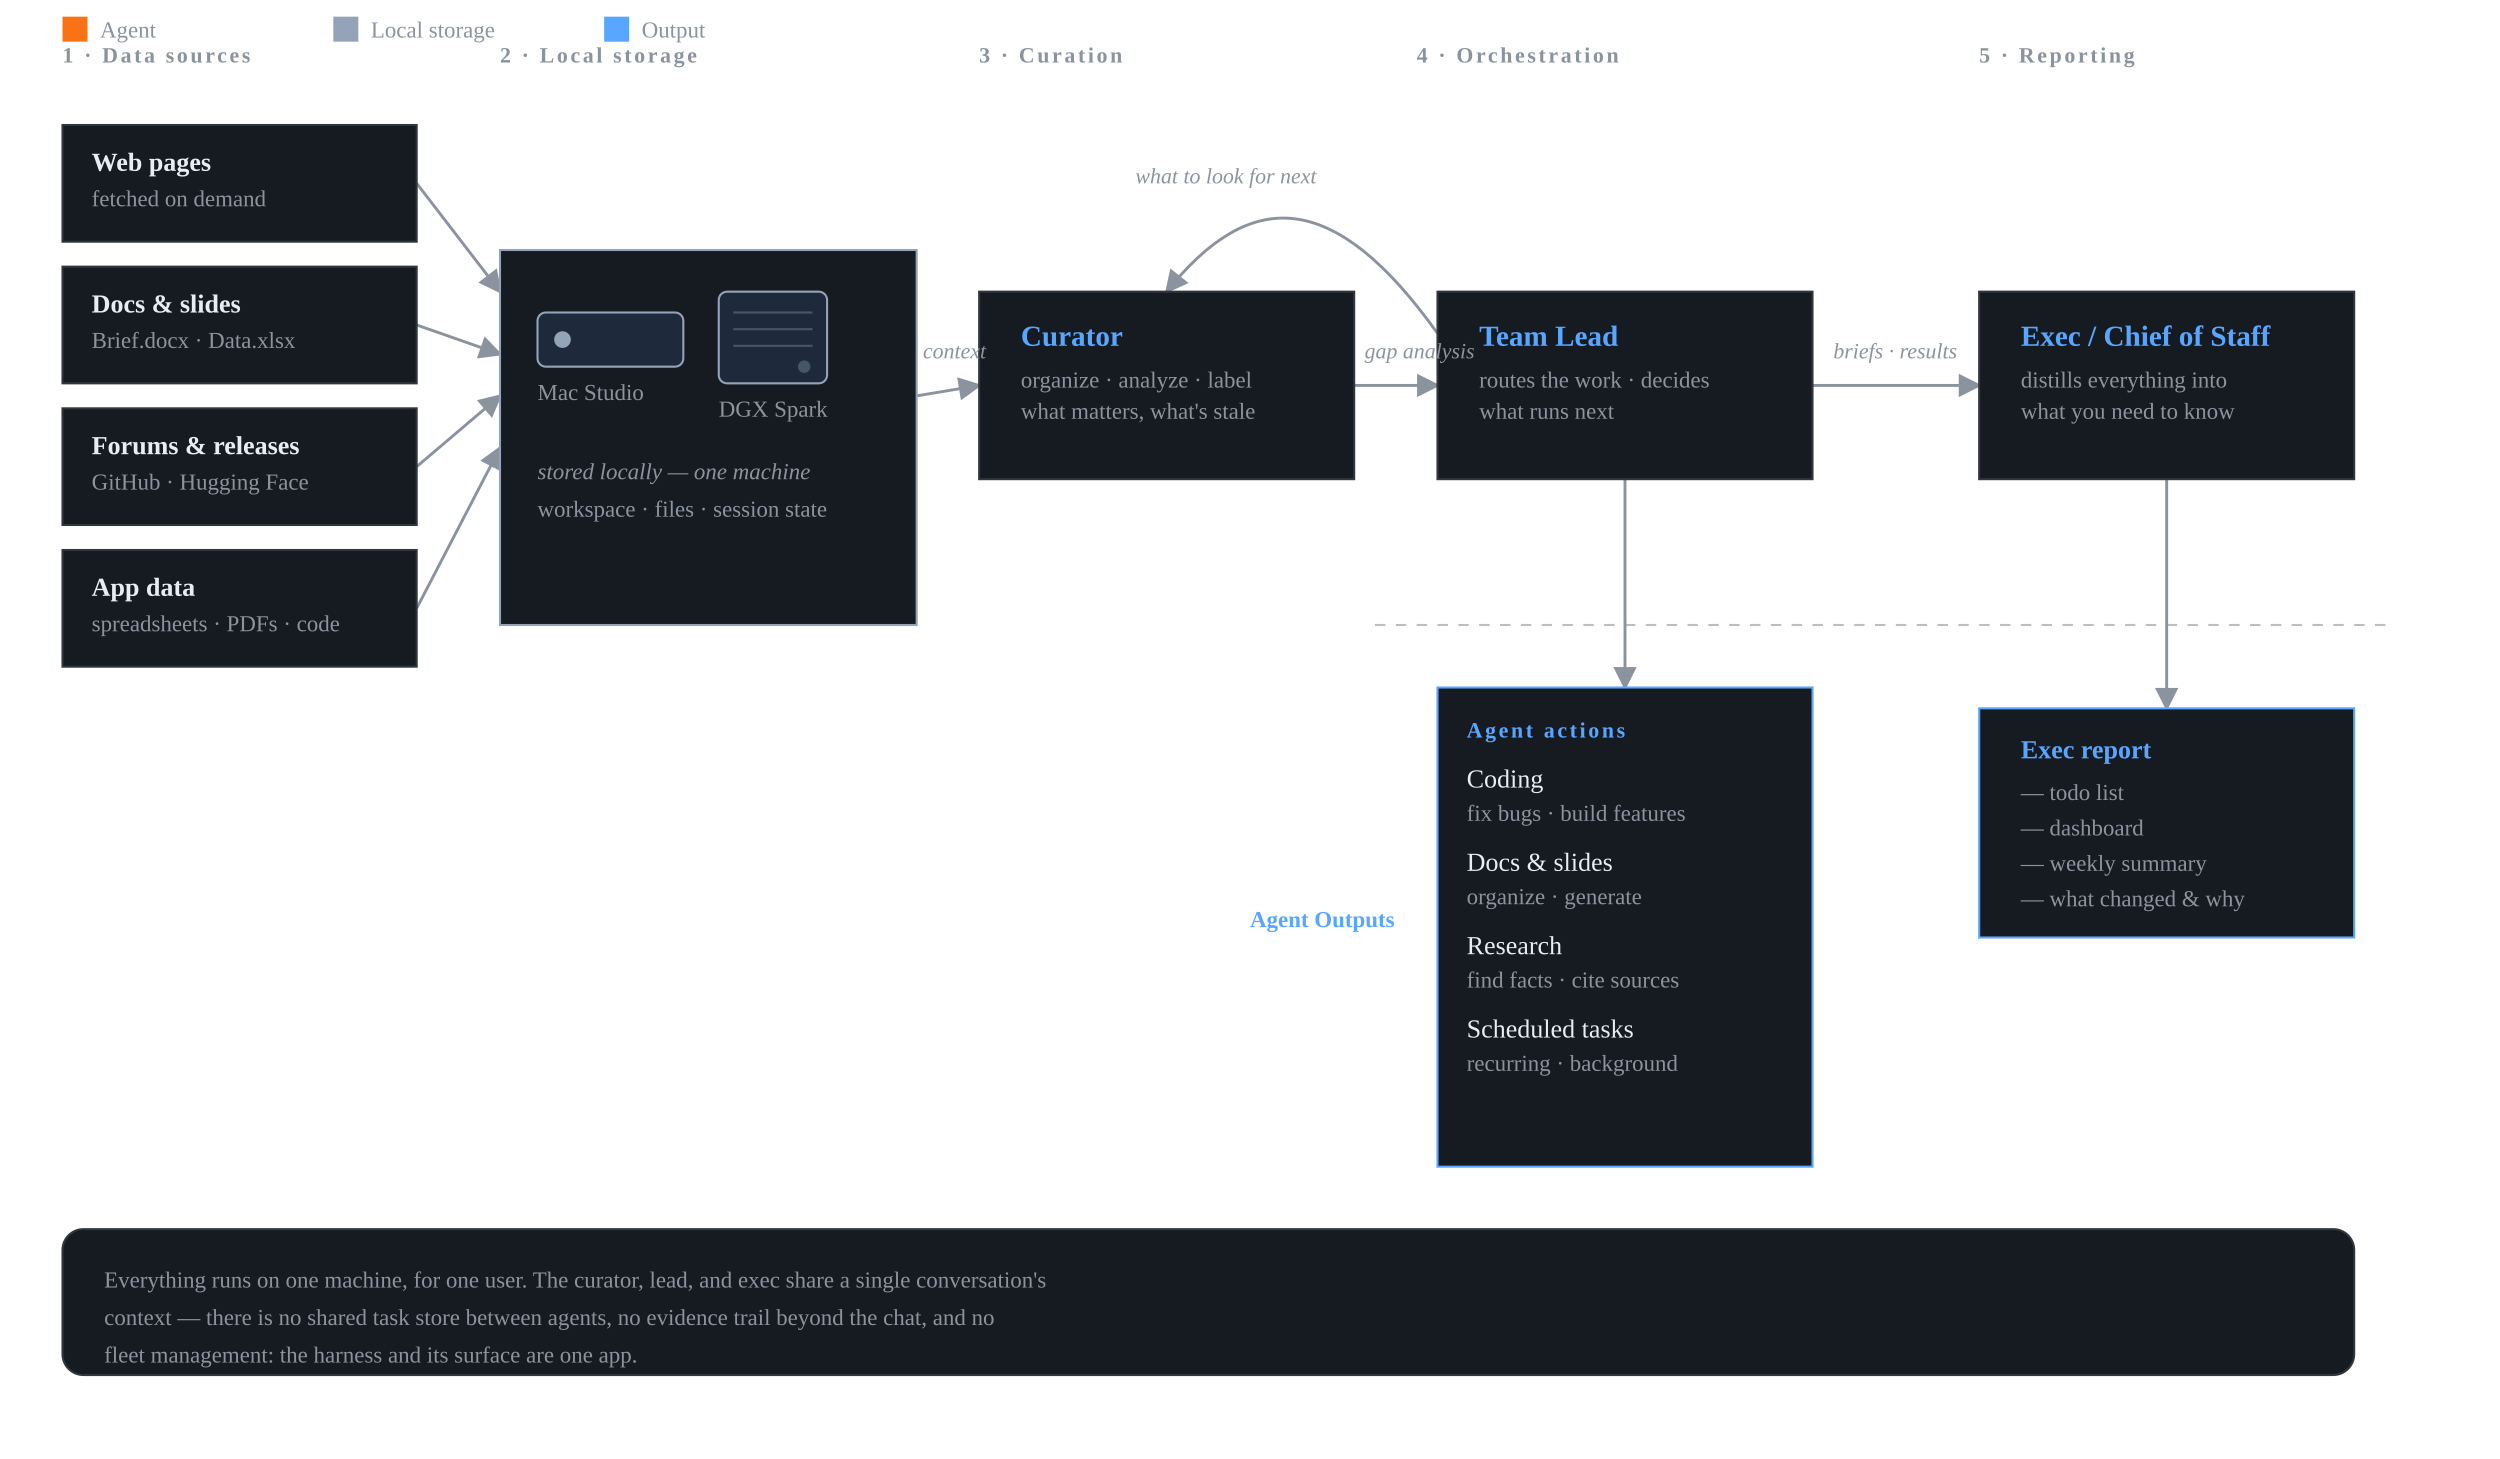
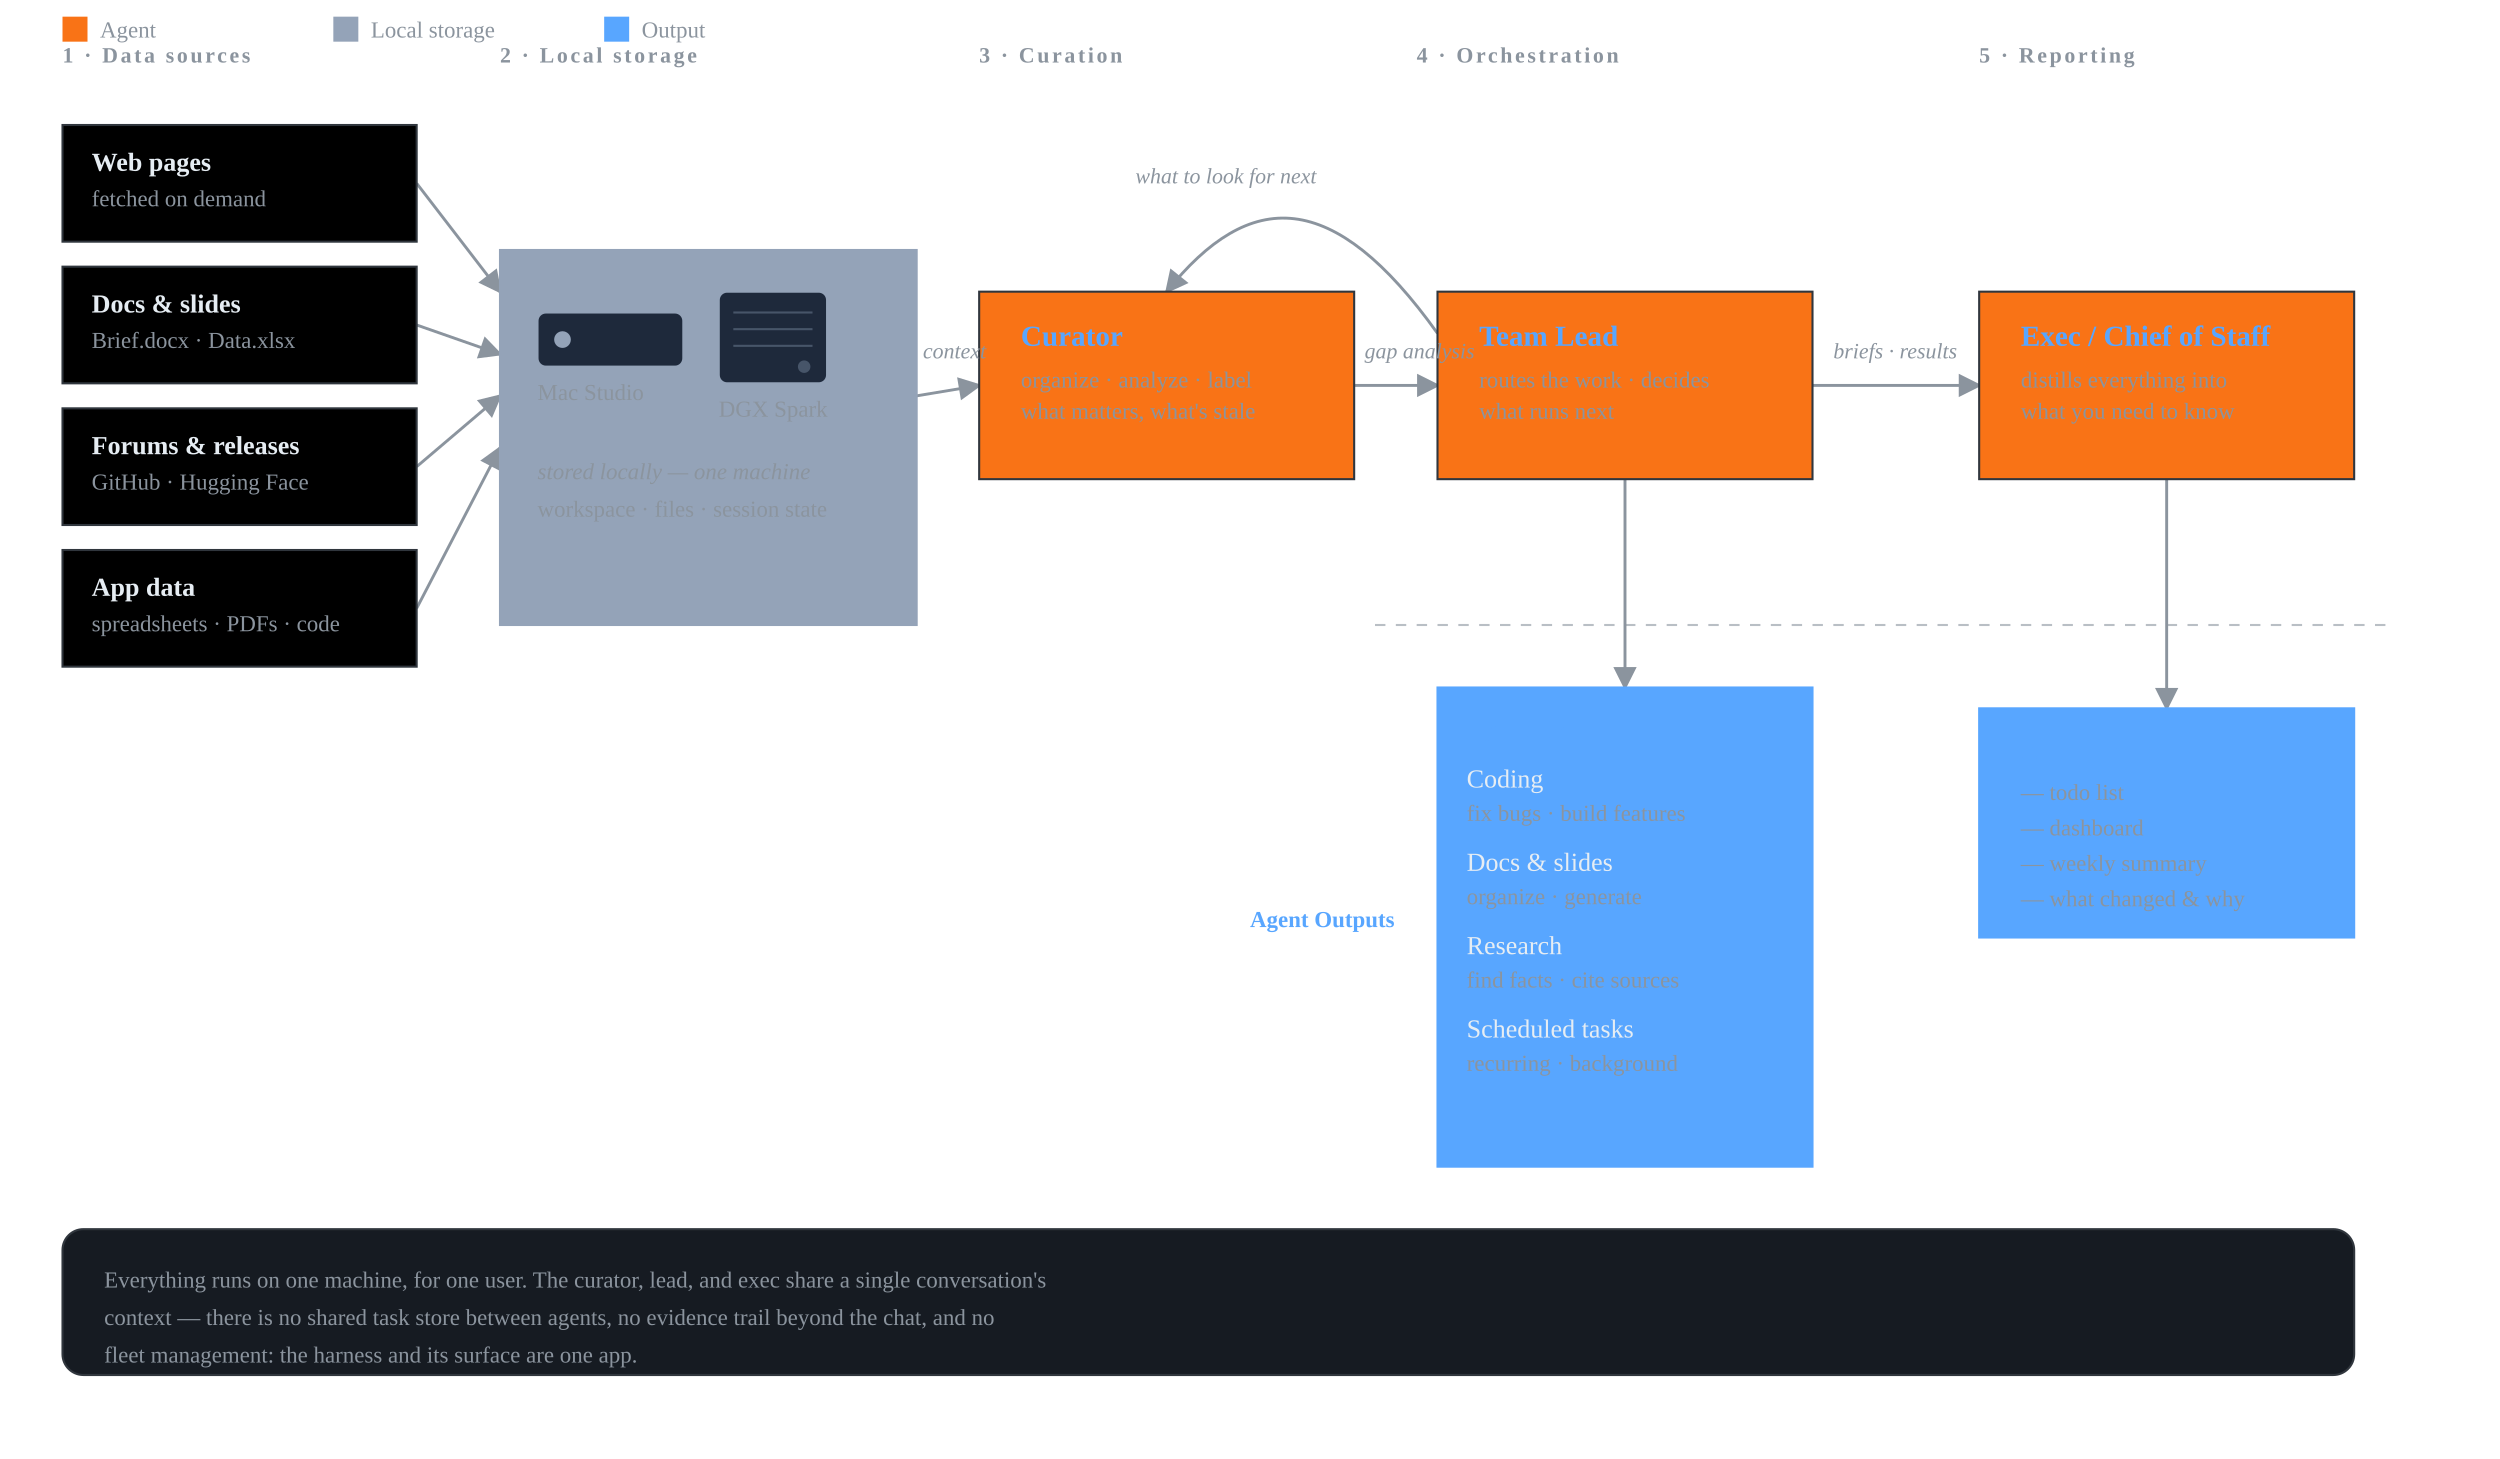
<svg xmlns="http://www.w3.org/2000/svg" viewBox="0 0 1200 700">
  <style>
body{margin:0;background:#0d1117;color:#e6edf3;font:13px/1.5 -apple-system,BlinkMacSystemFont,'Segoe UI',Roboto,sans-serif}
.wrap{max-width:1240px;margin:0 auto;padding:28px 20px 48px}
h1{font-size:20px;font-weight:600;margin:0 0 4px}
.sub{color:#8b949e;font-size:13px;margin-bottom:26px}
.legend{display:flex;gap:18px;margin:0 0 20px;font-size:12px;color:#8b949e;flex-wrap:wrap}
.legend span{display:inline-flex;align-items:center;gap:6px}
.sw{width:12px;height:12px;border-radius:3px;display:inline-block}
svg{display:block;max-width:100%;height:auto}
- .box{fill:#161b22;stroke:#30363d;stroke-width:1}
+ .box{stroke:#30363d;stroke-width:1}
.box.agent{stroke:#f97316}
.box.store{stroke:#94a3b8}
.box.out{stroke:#58a6ff}
.t{fill:#e6edf3;font-size:12.5px;font-weight:600}
.t.small{font-size:11px;font-weight:400;fill:#8b949e}
.t.h{fill:#8b949e;font-size:10.5px;letter-spacing:.12em;text-transform:uppercase;font-weight:600}
.t.orange{fill:#f97316}
.t.blue{fill:#58a6ff}
path.flow{fill:none;stroke:#8b949e;stroke-width:1.4;marker-end:url(#arrow)}
path.flow.gray{stroke:#8b949e;marker-end:url(#arrowg)}
path.flow.blue{stroke:#f97316;marker-end:url(#arrow)}
path.flow.loop{stroke:#8b949e;stroke-dasharray:6 4;marker-end:url(#arrow)}
text.lbl{fill:#8b949e;font-size:10.5px;font-style:italic}
text.lbl2{fill:#f97316;font-size:11px;font-weight:600}
</style>
  <defs>
    <marker id="arrow" markerWidth="8" markerHeight="8" refX="7" refY="4" orient="auto">
      <path d="M0,0 L8,4 L0,8 z" fill="#8b949e" />
    </marker>
    <marker id="arrowg" markerWidth="8" markerHeight="8" refX="7" refY="4" orient="auto">
      <path d="M0,0 L8,4 L0,8 z" fill="#8b949e" />
    </marker>
    <marker id="arrowb" markerWidth="8" markerHeight="8" refX="7" refY="4" orient="auto">
      <path d="M0,0 L8,4 L0,8 z" fill="#8b949e" />
    </marker>
  </defs>
  <rect x="30" y="8" width="12" height="12" fill="#f97316" />
  <text class="t small" x="48" y="18">Agent</text>
  <rect x="160" y="8" width="12" height="12" fill="#94a3b8" />
  <text class="t small" x="178" y="18">Local storage</text>
  <rect x="290" y="8" width="12" height="12" fill="#58a6ff" />
  <text class="t small" x="308" y="18">Output</text>
  <text class="t h" x="30" y="30">1 · Data sources</text>
  <text class="t h" x="240" y="30">2 · Local storage</text>
  <text class="t h" x="470" y="30">3 · Curation</text>
  <text class="t h" x="680" y="30">4 · Orchestration</text>
  <text class="t h" x="950" y="30">5 · Reporting</text>
  <path class="flow" d="M690,160 C 640,90 600,90 560,140" />
  <path class="flow" d="M200,88 L240,140" />
  <path class="flow" d="M200,156 L240,170" />
  <path class="flow" d="M200,224 L240,190" />
  <path class="flow" d="M200,292 L240,215" />
  <path class="flow" d="M440,190 L470,185" />
  <path class="flow" d="M650,185 L690,185" />
  <path class="flow" d="M780,230 L780,330" />
  <path class="flow" d="M870,185 L950,185" />
  <path class="flow" d="M1040,230 L1040,340" />
  <rect class="box" x="30" y="60" width="170" height="56" />
  <text class="t" x="44" y="82">Web pages</text>
  <text class="t small" x="44" y="99">fetched on demand</text>
  <rect class="box" x="30" y="128" width="170" height="56" />
  <text class="t" x="44" y="150">Docs &amp; slides</text>
  <text class="t small" x="44" y="167">Brief.docx · Data.xlsx</text>
  <rect class="box" x="30" y="196" width="170" height="56" />
  <text class="t" x="44" y="218">Forums &amp; releases</text>
  <text class="t small" x="44" y="235">GitHub · Hugging Face</text>
  <rect class="box" x="30" y="264" width="170" height="56" />
  <text class="t" x="44" y="286">App data</text>
  <text class="t small" x="44" y="303">spreadsheets · PDFs · code</text>
  <rect class="box store" x="240" y="120" width="200" height="180" fill="#94a3b8" />
  <rect x="258" y="150" width="70" height="26" rx="4" fill="#1e293b" stroke="#94a3b8" />
  <circle cx="270" cy="163" r="4" fill="#94a3b8" />
  <text class="t small" x="258" y="192">Mac Studio</text>
  <rect x="345" y="140" width="52" height="44" rx="4" fill="#1e293b" stroke="#94a3b8" />
  <line x1="352" y1="150" x2="390" y2="150" stroke="#475569" />
  <line x1="352" y1="158" x2="390" y2="158" stroke="#475569" />
  <line x1="352" y1="166" x2="390" y2="166" stroke="#475569" />
  <circle cx="386" cy="176" r="3" fill="#475569" />
  <text class="t small" x="345" y="200">DGX Spark</text>
  <text class="t small" x="258" y="230" style="font-style:italic">stored locally — one machine</text>
  <text class="t small" x="258" y="248">workspace · files · session state</text>
  <rect class="box" x="470" y="140" width="180" height="90" stroke="#58a6ff" fill="#f97316" />
  <text class="t blue" x="490" y="166" style="font-size:14px">Curator</text>
  <text class="t small" x="490" y="186">organize · analyze · label</text>
  <text class="t small" x="490" y="201">what matters, what's stale</text>
  <rect class="box" x="690" y="140" width="180" height="90" stroke="#58a6ff" fill="#f97316" />
  <text class="t blue" x="710" y="166" style="font-size:14px">Team Lead</text>
  <text class="t small" x="710" y="186">routes the work · decides</text>
  <text class="t small" x="710" y="201">what runs next</text>
  <text class="t small" x="600" y="445" style="fill:#58a6ff;font-weight:600">Agent Outputs</text>
  <rect class="box out" x="690" y="330" width="180" height="230" fill="#58a6ff" />
  <text class="t h" x="704" y="354" style="fill:#58a6ff">Agent actions</text>
  <text class="t" x="704" y="378" style="font-weight:400">Coding</text>
  <text class="t small" x="704" y="394">fix bugs · build features</text>
  <text class="t" x="704" y="418" style="font-weight:400">Docs &amp; slides</text>
  <text class="t small" x="704" y="434">organize · generate</text>
  <text class="t" x="704" y="458" style="font-weight:400">Research</text>
  <text class="t small" x="704" y="474">find facts · cite sources</text>
  <text class="t" x="704" y="498" style="font-weight:400">Scheduled tasks</text>
  <text class="t small" x="704" y="514">recurring · background</text>
  <rect class="box" x="950" y="140" width="180" height="90" stroke="#58a6ff" fill="#f97316" />
  <text class="t blue" x="970" y="166" style="font-size:14px">Exec / Chief of Staff</text>
  <text class="t small" x="970" y="186">distills everything into</text>
  <text class="t small" x="970" y="201">what you need to know</text>
  <rect class="box out" x="950" y="340" width="180" height="110" fill="#58a6ff" />
  <text class="t blue" x="970" y="364">Exec report</text>
  <text class="t small" x="970" y="384">— todo list</text>
  <text class="t small" x="970" y="401">— dashboard</text>
  <text class="t small" x="970" y="418">— weekly summary</text>
  <text class="t small" x="970" y="435">— what changed &amp; why</text>
  <text class="lbl" x="443" y="172">context</text>
  <text class="lbl" x="655" y="172">gap analysis</text>
  <text class="lbl" x="880" y="172">briefs · results</text>
  <text class="lbl" x="545" y="88">what to look for next</text>
  <rect x="30" y="590" width="1100" height="70" rx="10" fill="#161b22" stroke="#30363d" />
  <text class="t small" x="50" y="618">Everything runs on one machine, for one user. The curator, lead, and exec share a single conversation's</text>
  <text class="t small" x="50" y="636">context — there is no shared task store between agents, no evidence trail beyond the chat, and no</text>
  <text class="t small" x="50" y="654">fleet management: the harness and its surface are one app.</text>
  <line x1="660" y1="300" x2="1150" y2="300" stroke="#8b949e" stroke-width="1" stroke-dasharray="5 5" opacity="0.6" />
</svg>
